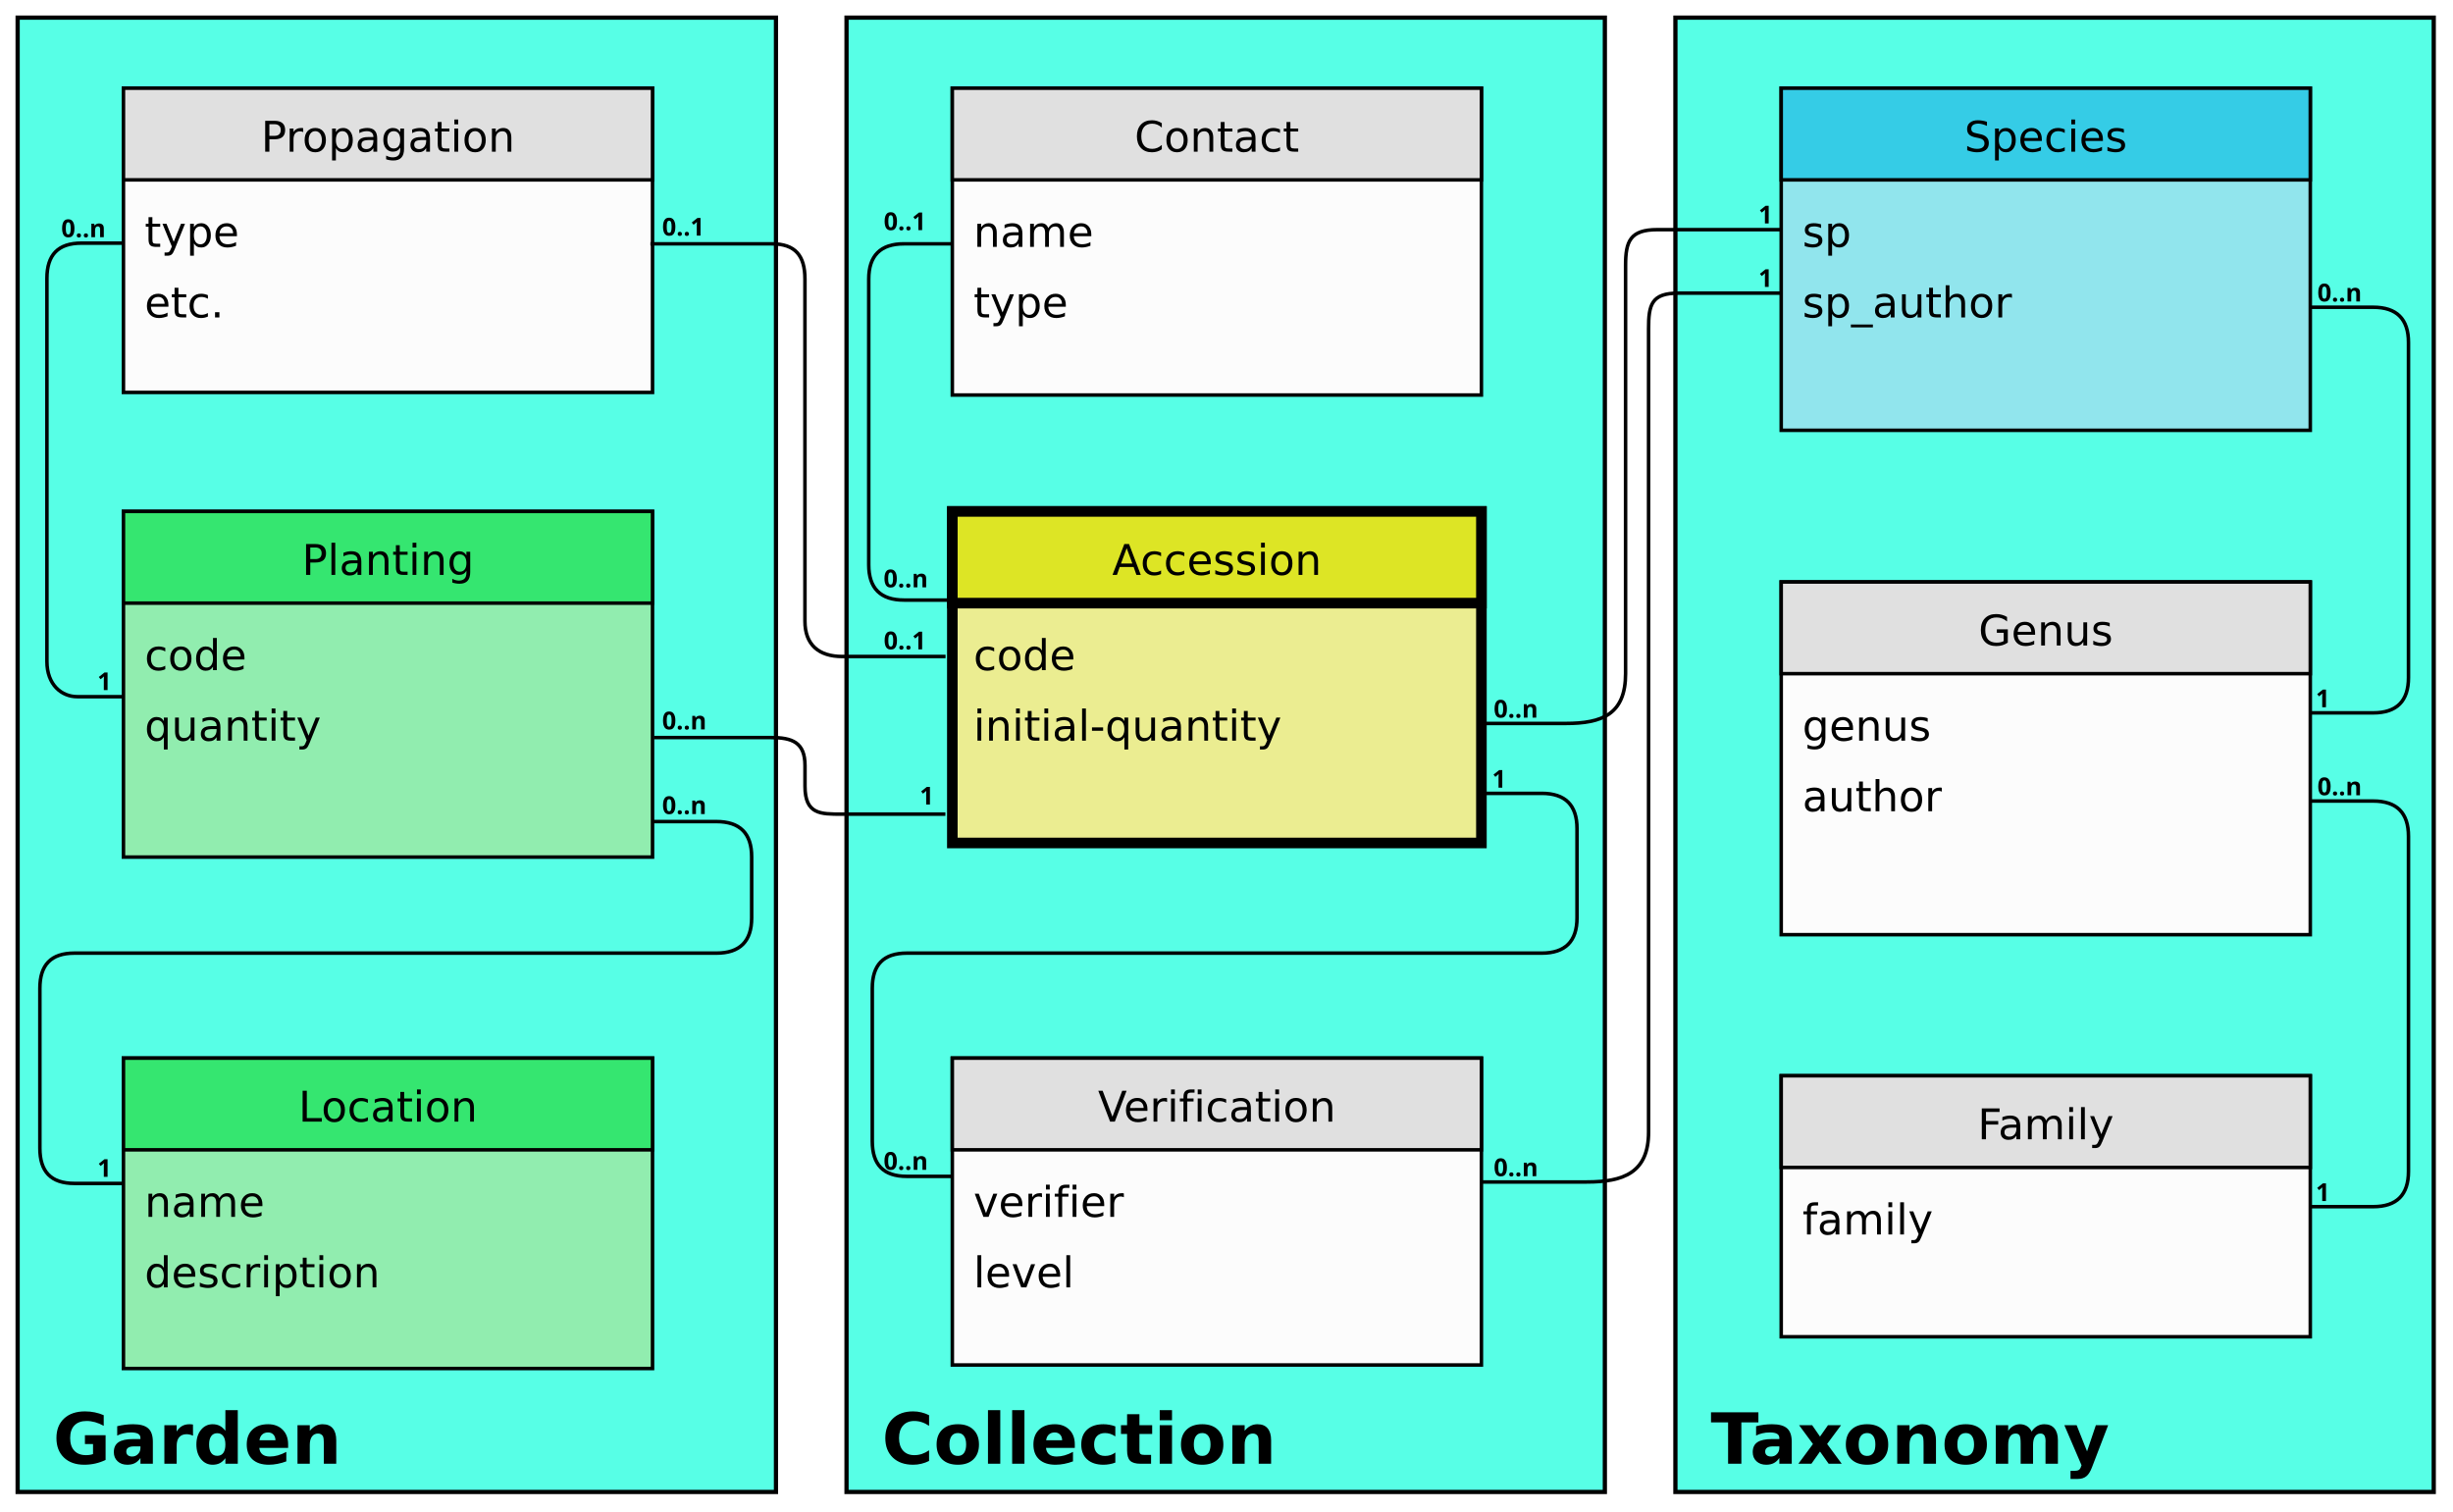
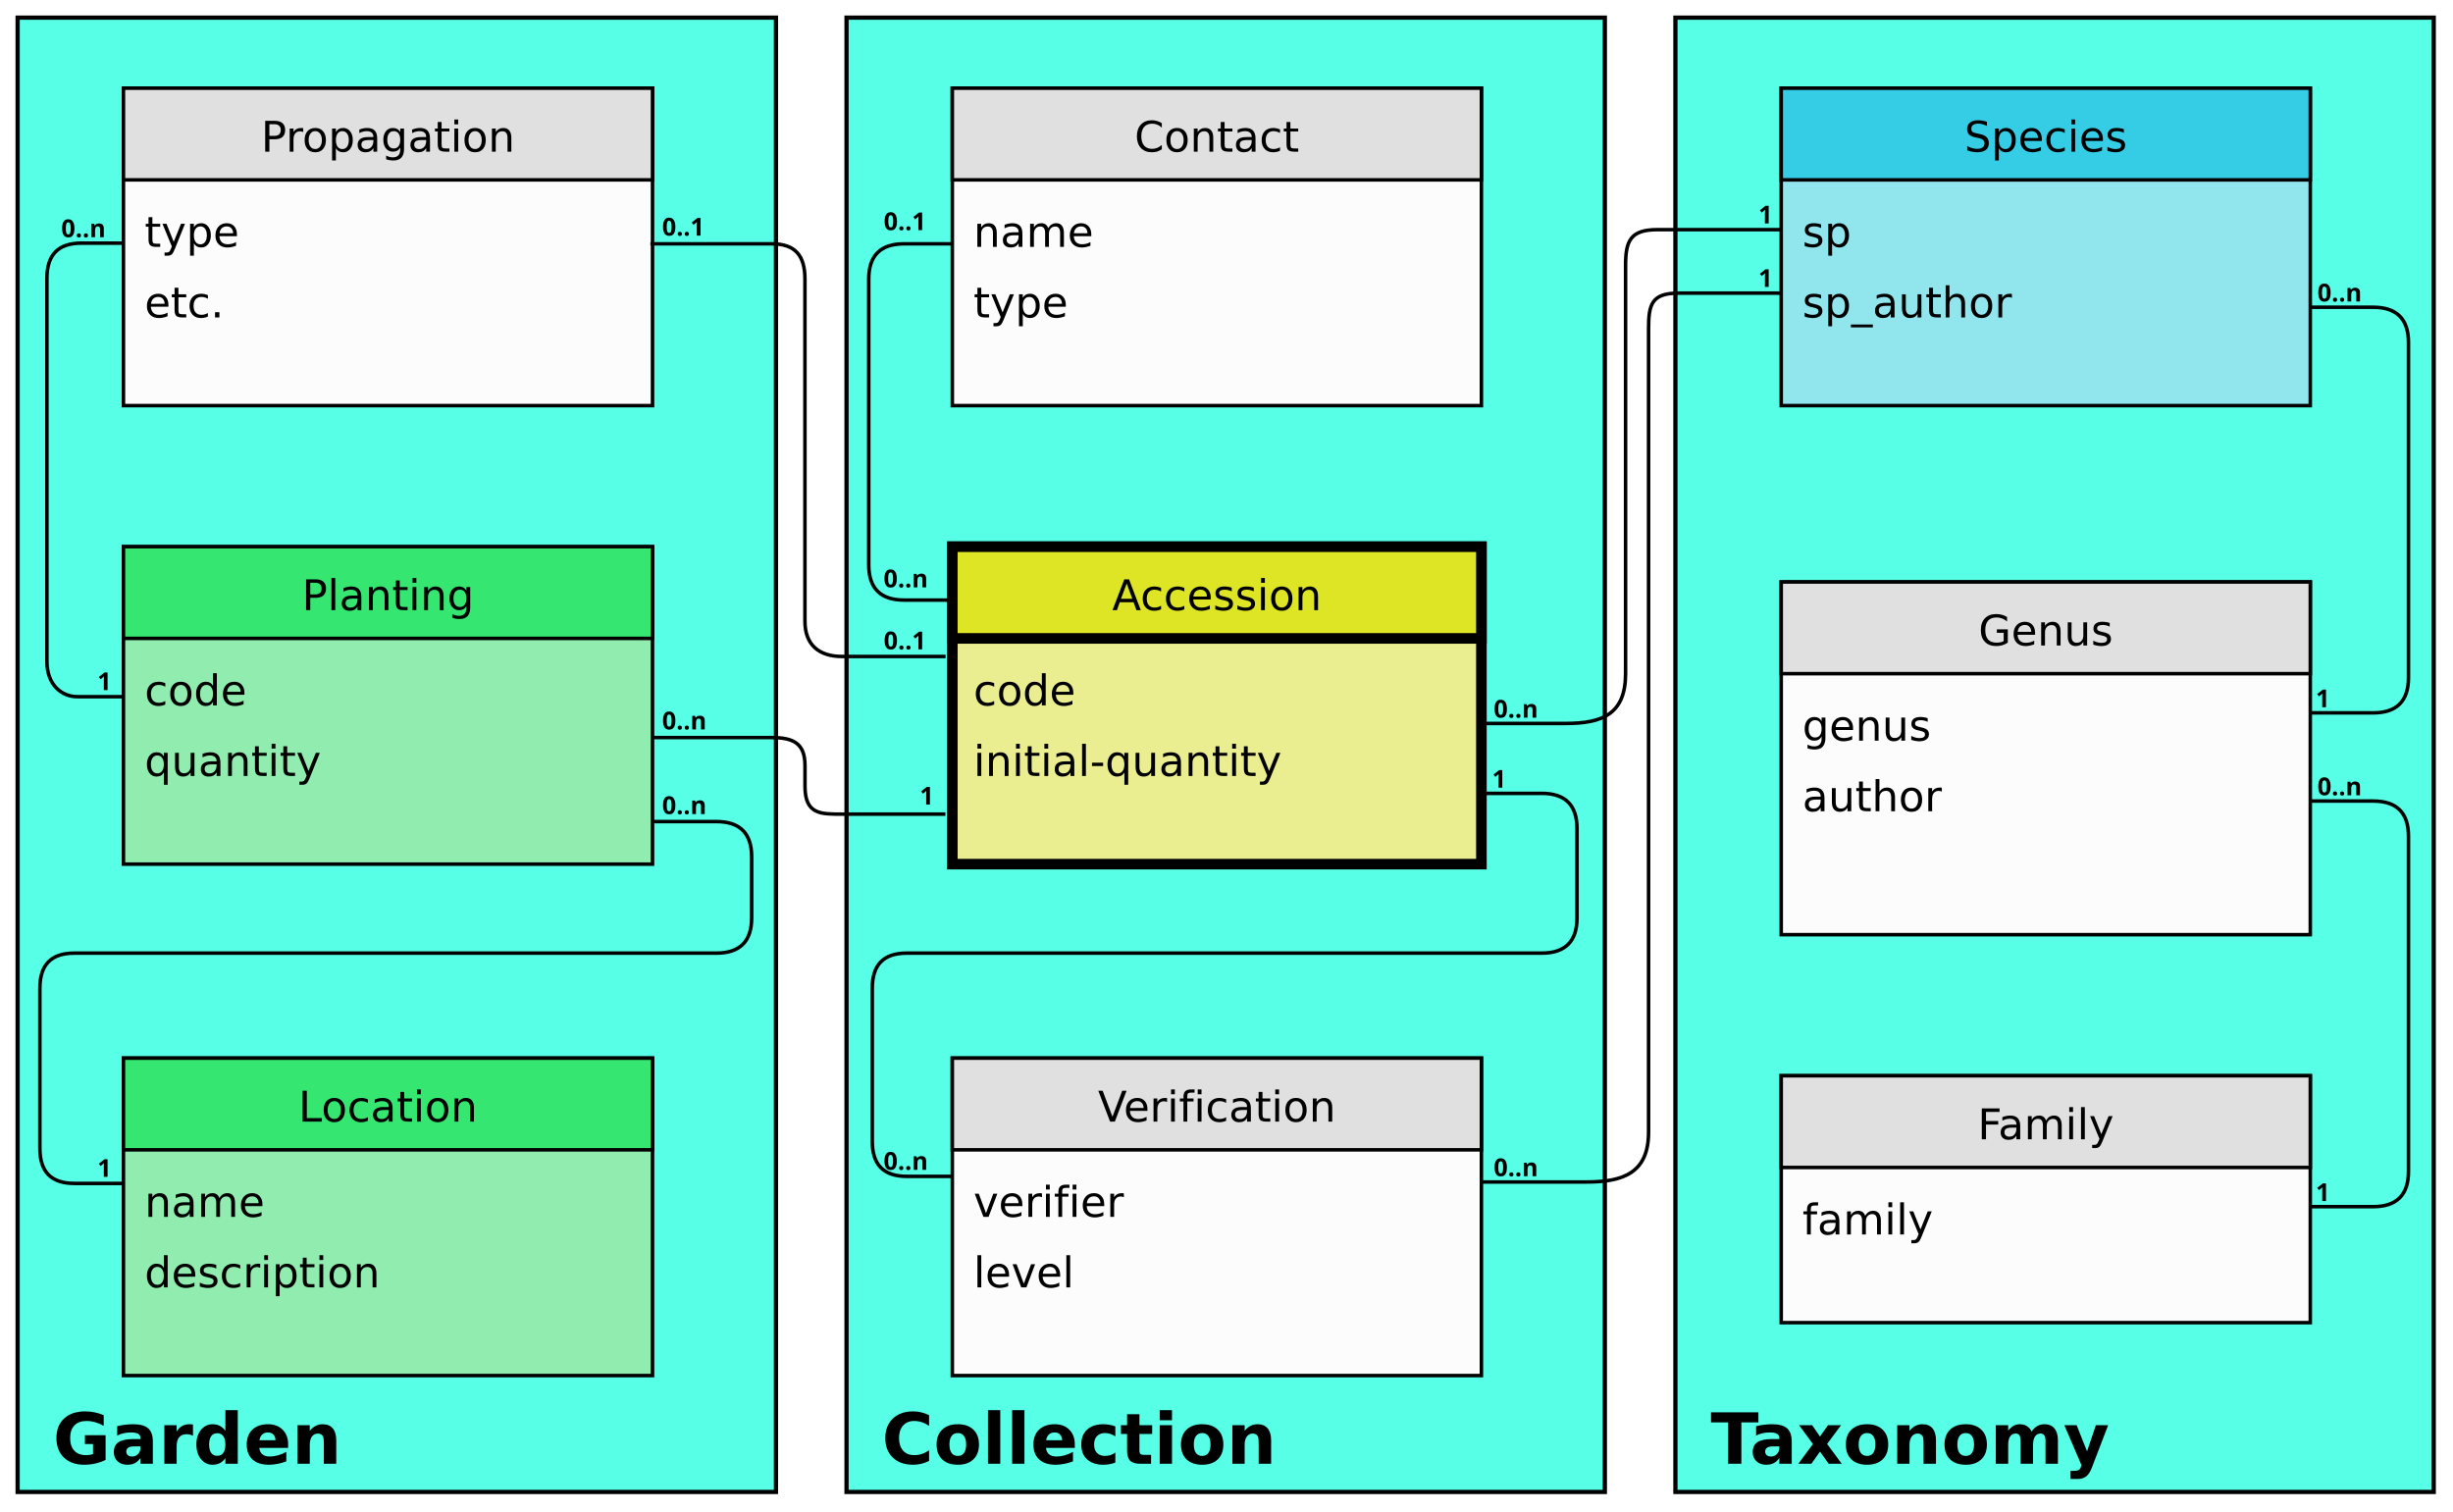
<svg xmlns="http://www.w3.org/2000/svg" version="1.1" width="695.46" height="428.611" id="svg4298">
  <defs id="defs4300" />
  <g transform="translate(5,5)" id="garden-container">
    <path d="m 0,0 215,0 0,418 -215,0 z" id="rect-garden" style="color:#000000;fill:#57ffe6;fill-opacity:1;fill-rule:nonzero;stroke:#000000;stroke-width:1.2;stroke-opacity:1;visibility:visible;display:inline;overflow:visible;enable-background:accumulate" />
    <text x="10" y="410" id="text6429" style="font-size:20px;font-style:normal;font-weight:bold;line-height:125%;font-family:DejaVu Sans">Garden</text>
    <g transform="translate(30,20)" id="propagation-group">
-       <path d="m 0,0 150,0 0,86.261 -150,0 z" id="propagation-block" style="fill:#fcfcfc;fill-opacity:1;stroke:#000000" />
+       <path d="m 0,0 150,0 0,90 -150,0 z" id="propagation-block" style="fill:#fcfcfc;fill-opacity:1;stroke:#000000" />
      <path d="m 0,0 0,26 150,0 0,-26 z" id="propagation-title" style="fill:#e0e0e0;stroke:#000000;stroke-miterlimit:10" />
      <text x="75" y="18" id="text4376-5" style="font-size:12px;text-anchor:middle;fill:#000000;font-family:DejaVu Sans">Propagation</text>
      <text x="6" y="45" id="text4404-6" style="font-size:12px;text-align:start;text-anchor:start;fill:#000000;font-family:DejaVu Sans">type</text>
      <text x="6" y="65" id="text4404-6-0" style="font-size:12px;text-align:start;text-anchor:start;fill:#000000;font-family:DejaVu Sans">etc.</text>
    </g>
-     <g transform="translate(30,140)" id="planting-group">
-       <path d="M 0,0 150,0 150,98 0,98 z" id="planting-block" style="color:#000000;fill:#91edaf;fill-opacity:1;fill-rule:nonzero;stroke:#000000;stroke-width:1;stroke-linecap:butt;stroke-linejoin:miter;stroke-miterlimit:4;stroke-opacity:1;stroke-dasharray:none;stroke-dashoffset:0;marker:none;visibility:visible;display:inline;overflow:visible;enable-background:accumulate" />
+     <g transform="translate(30,150)" id="planting-group">
+       <path d="m 0,0 150,0 0,90 -150,0 z" id="planting-block" style="color:#000000;fill:#91edaf;fill-opacity:1;fill-rule:nonzero;stroke:#000000;stroke-width:1;stroke-linecap:butt;stroke-linejoin:miter;stroke-miterlimit:4;stroke-opacity:1;stroke-dasharray:none;stroke-dashoffset:0;marker:none;visibility:visible;display:inline;overflow:visible;enable-background:accumulate" />
      <path d="m 0,0 0,26 150,0 0,-26 z" id="planting-title" style="color:#000000;fill:#35e670;fill-opacity:1;fill-rule:nonzero;stroke:#000000;stroke-width:1;stroke-linecap:butt;stroke-linejoin:miter;stroke-miterlimit:10;stroke-opacity:1;stroke-dasharray:none;stroke-dashoffset:0;marker:none;visibility:visible;display:inline;overflow:visible;enable-background:accumulate" />
      <text x="75" y="18" id="text4492" style="font-size:12px;text-anchor:middle;fill:#000000;font-family:DejaVu Sans">Planting</text>
      <text x="6" y="45" id="text3417" style="font-size:12px;text-align:start;text-anchor:start;fill:#000000;font-family:DejaVu Sans">code</text>
      <text x="6" y="65" id="text3419" style="font-size:12px;text-align:start;text-anchor:start;fill:#000000;font-family:DejaVu Sans">quantity</text>
    </g>
    <g transform="translate(30,295)" id="location-group">
-       <path d="M 0,0 150,0 150,88 0,88 z" id="location-block" style="color:#000000;fill:#91edaf;fill-opacity:1;fill-rule:nonzero;stroke:#000000;stroke-width:1;stroke-linecap:butt;stroke-linejoin:miter;stroke-miterlimit:4;stroke-opacity:1;stroke-dasharray:none;stroke-dashoffset:0;marker:none;visibility:visible;display:inline;overflow:visible;enable-background:accumulate" />
+       <path d="m 0,0 150,0 0,90 -150,0 z" id="location-block" style="color:#000000;fill:#91edaf;fill-opacity:1;fill-rule:nonzero;stroke:#000000;stroke-width:1;stroke-linecap:butt;stroke-linejoin:miter;stroke-miterlimit:4;stroke-opacity:1;stroke-dasharray:none;stroke-dashoffset:0;marker:none;visibility:visible;display:inline;overflow:visible;enable-background:accumulate" />
      <path d="m 0,0 0,26 150,0 0,-26 z" id="location-title" style="color:#000000;fill:#35e670;fill-opacity:1;fill-rule:nonzero;stroke:#000000;stroke-width:1;stroke-linecap:butt;stroke-linejoin:miter;stroke-miterlimit:10;stroke-opacity:1;stroke-dasharray:none;stroke-dashoffset:0;marker:none;visibility:visible;display:inline;overflow:visible;enable-background:accumulate" />
      <text x="75" y="18" id="text4558" style="font-size:12px;text-anchor:middle;fill:#000000;font-family:DejaVu Sans">Location</text>
      <text x="6" y="45" id="text4586-8" style="font-size:12px;text-align:start;text-anchor:start;fill:#000000;font-family:DejaVu Sans">name</text>
      <text x="6" y="65" id="text3426" style="font-size:12px;text-align:start;text-anchor:start;fill:#000000;font-family:DejaVu Sans">description</text>
    </g>
  </g>
  <g transform="translate(240,5)" id="collection-container">
    <path d="m 0,0 215,0 0,418 -215,0 z" id="rect-collection" style="color:#000000;fill:#57ffe6;fill-opacity:1;fill-rule:nonzero;stroke:#000000;stroke-width:1.2;stroke-opacity:1;visibility:visible;display:inline;overflow:visible;enable-background:accumulate" />
    <text x="10" y="410" id="text3799" style="font-size:20px;font-style:normal;font-weight:bold;line-height:125%;font-family:DejaVu Sans">Collection</text>
    <g transform="translate(30,20)" id="contact-group">
-       <path d="M 0,0 150,0 150,87 0,87 z" id="contact-block" style="fill:#fcfcfc;fill-opacity:1;stroke:#000000" />
+       <path d="m 0,0 150,0 0,90 -150,0 z" id="contact-block" style="fill:#fcfcfc;fill-opacity:1;stroke:#000000" />
      <path d="m 0,0 0,26 150,0 0,-26 z" id="path3432" style="fill:#e0e0e0;stroke:#000000;stroke-miterlimit:10" />
      <text x="75" y="18" id="text3434" style="font-size:12px;text-anchor:middle;fill:#000000;font-family:DejaVu Sans">Contact</text>
      <text x="6" y="45" id="text3438" style="font-size:12px;text-align:start;text-anchor:start;fill:#000000;font-family:DejaVu Sans">name</text>
      <text x="6" y="65" id="text3436" style="font-size:12px;text-align:start;text-anchor:start;fill:#000000;font-family:DejaVu Sans">type</text>
    </g>
-     <g transform="translate(30,140)" id="accession-group">
-       <path d="M 0,0 150,0 150,94 0,94 z" id="accession-block" style="color:#000000;fill:#ebed91;fill-opacity:1;fill-rule:nonzero;stroke:#000000;stroke-width:3;stroke-linecap:butt;stroke-linejoin:miter;stroke-miterlimit:4;stroke-opacity:1;stroke-dashoffset:0;marker:none;visibility:visible;display:inline;overflow:visible;enable-background:accumulate" />
+     <g transform="translate(30,150)" id="accession-group">
+       <path d="m 0,0 150,0 0,90 -150,0 z" id="accession-block" style="color:#000000;fill:#ebed91;fill-opacity:1;fill-rule:nonzero;stroke:#000000;stroke-width:3;stroke-linecap:butt;stroke-linejoin:miter;stroke-miterlimit:4;stroke-opacity:1;stroke-dashoffset:0;marker:none;visibility:visible;display:inline;overflow:visible;enable-background:accumulate" />
      <path d="m 0,0 0,26 150,0 0,-26 z" id="accession-title" style="color:#000000;fill:#dde525;fill-opacity:1;fill-rule:nonzero;stroke:#000000;stroke-width:3;stroke-linecap:butt;stroke-linejoin:miter;stroke-miterlimit:10;stroke-opacity:1;stroke-dasharray:none;stroke-dashoffset:0;marker:none;visibility:visible;display:inline;overflow:visible;enable-background:accumulate" />
      <text x="75" y="18" id="text3443" style="font-size:12px;text-anchor:middle;fill:#000000;font-family:DejaVu Sans">Accession</text>
      <text x="6" y="45" id="text3445" style="font-size:12px;text-align:start;text-anchor:start;fill:#000000;font-family:DejaVu Sans">code</text>
      <text x="6" y="65" id="text3447" style="font-size:12px;text-align:start;text-anchor:start;fill:#000000;font-family:DejaVu Sans">initial-quantity</text>
    </g>
    <g transform="translate(30,295)" id="verification-group">
-       <path d="M 0,0 150,0 150,87 0,87 z" id="path3450" style="fill:#fcfcfc;fill-opacity:1;stroke:#000000" />
+       <path d="m 0,0 150,0 0,90 -150,0 z" id="path3450" style="fill:#fcfcfc;fill-opacity:1;stroke:#000000" />
      <path d="m 0,0 0,26 150,0 0,-26 z" id="path3452" style="fill:#e0e0e0;stroke:#000000;stroke-miterlimit:10" />
      <text x="75" y="18" id="text3454" style="font-size:12px;text-anchor:middle;fill:#000000;font-family:DejaVu Sans">Verification</text>
      <text x="6" y="45" id="text3456" style="font-size:12px;text-align:start;text-anchor:start;fill:#000000;font-family:DejaVu Sans">verifier</text>
      <text x="6" y="65" id="text3458" style="font-size:12px;text-align:start;text-anchor:start;fill:#000000;font-family:DejaVu Sans">level</text>
    </g>
  </g>
  <g transform="translate(475,5)" id="taxonomy-container">
    <path d="m 0,0 215,0 0,418 -215,0 z" id="rect-taxonomy" style="color:#000000;fill:#57ffe6;fill-opacity:1;fill-rule:nonzero;stroke:#000000;stroke-width:1.2;stroke-opacity:1;visibility:visible;display:inline;overflow:visible;enable-background:accumulate" />
    <text x="10" y="410" id="text3821" style="font-size:20px;font-style:normal;font-weight:bold;line-height:125%;font-family:DejaVu Sans">Taxonomy</text>
    <g transform="translate(30,20)" id="species-group">
-       <path d="M 0,0 150,0 150,97 0,97 z" id="species-block" style="fill:#91e5ed;fill-opacity:1;stroke:#000000;stroke-width:1;stroke-opacity:1" />
+       <path d="m 0,0 150,0 0,90 -150,0 z" id="species-block" style="fill:#91e5ed;fill-opacity:1;stroke:#000000;stroke-width:1;stroke-opacity:1" />
      <path d="m 0,0 0,26 150,0 0,-26 z" id="species-title" style="color:#000000;fill:#35cce6;fill-opacity:1;fill-rule:nonzero;stroke:#000000;stroke-width:1;stroke-linecap:butt;stroke-linejoin:miter;stroke-miterlimit:10;stroke-opacity:1;stroke-dasharray:none;stroke-dashoffset:0;marker:none;visibility:visible;display:inline;overflow:visible;enable-background:accumulate" />
      <text x="75" y="18" id="text3826" style="font-size:12px;text-anchor:middle;fill:#000000;font-family:DejaVu Sans">Species</text>
      <text x="6" y="45" id="text3828" style="font-size:12px;text-align:start;fill:#000000;font-family:DejaVu Sans">sp</text>
      <text x="6" y="65" id="text3830" style="font-size:12px;text-align:start;fill:#000000;font-family:DejaVu Sans">sp_author</text>
    </g>
    <g transform="translate(30,160)" id="genus-group">
      <path d="m 0,0 150,0 0,100 -150,0 z" id="genus-block" style="fill:#fcfcfc;fill-opacity:1;stroke:#000000" />
      <path d="m 0,0 0,26 150,0 0,-26 z" id="genus-title" style="fill:#e0e0e0;stroke:#000000;stroke-miterlimit:10" />
      <text x="75" y="18" id="text3835" style="font-size:12px;text-anchor:middle;fill:#000000;font-family:DejaVu Sans">Genus</text>
      <text x="6" y="45" id="text3837" style="font-size:12px;text-align:start;fill:#000000;font-family:DejaVu Sans">genus</text>
      <text x="6" y="65" id="text3839" style="font-size:12px;text-align:start;fill:#000000;font-family:DejaVu Sans">author</text>
    </g>
    <g transform="translate(30,300)" id="family-group">
-       <path d="M 0,0 150,0 150,74 0,74 z" id="family-block" style="fill:#fcfcfc;fill-opacity:1;stroke:#000000" />
+       <path d="m 0,0 150,0 0,70 -150,0 z" id="family-block" style="fill:#fcfcfc;fill-opacity:1;stroke:#000000" />
      <path d="m 0,0 0,26 150,0 0,-26 z" id="family-title" style="fill:#e0e0e0;fill-opacity:1;stroke:#000000;stroke-width:1;stroke-opacity:1" />
      <text x="75" y="18" id="text3844" style="font-size:12px;text-anchor:middle;fill:#000000;font-family:DejaVu Sans">Family</text>
      <text x="6" y="45" id="text3846" style="font-size:12px;text-align:start;fill:#000000;font-family:DejaVu Sans">family</text>
    </g>
  </g>
  <path d="m 419.991,335.111 29.875,0 c 10.355,0 17.527,-2.564 17.527,-14.14 l 0,-227.72 c 0,-6.863 0.782,-10.14 8.473,-10.14 l 28.822,0" id="path4428-9" style="fill:none;stroke:#000000;stroke-miterlimit:10" />
  <path d="m 184.4,69.129 34.405,0 c 6.667,0 9.408,3.333 9.408,10 l 0,97 c 0,6.667 3.925,10 10.592,10 l 29.273,0" id="path3663-3-7" style="fill:none;stroke:#000000;stroke-miterlimit:10" />
  <path d="m 419.866,205.111 24,0 c 10.355,0 17.009,-2.564 17.009,-14.14 l 0,-115.72 c 0,-6.863 1.3,-10.14 8.991,-10.14 l 34.822,0" id="path4428" style="fill:none;stroke:#000000;stroke-miterlimit:10" />
  <path d="m 185.366,209.111 c 0,0 27.165,0 33.215,0 6.049,0 9.646,1.356 9.646,7.933 l 0,5.847 c 0,8.019 4.402,7.93 10.444,7.93 6.042,0 29.358,0 29.358,0" id="path4544" style="color:#000000;fill:none;stroke:#000000;stroke-width:1;stroke-linecap:butt;stroke-linejoin:miter;stroke-miterlimit:10;stroke-opacity:1;stroke-dasharray:none;stroke-dashoffset:0;marker:none;visibility:visible;display:inline;overflow:visible;enable-background:accumulate" />
  <path d="m 654.837,227.111 18,0 c 6.667,0 10,3.333 10,10 l 0,95 c 0,6.667 -3.333,10 -10,10 l -18,0" id="path4722" style="fill:none;stroke:#000000;stroke-miterlimit:10" />
  <path d="m 269.052,170.129 -12.75,0 c -6.667,0 -10,-3.333 -10,-10 l 0,-81 c 0,-6.667 3.333,-10 10,-10 l 13.634,0" id="path3663-3" style="fill:none;stroke:#000000;stroke-miterlimit:10" />
  <path d="m 185.106,232.931 18,0 c 6.667,0 10,3.333 10,10 l 0,17.3 c 0,6.667 -3.333,10 -10,10 l -182,0 c -6.667,0 -9.803,3.333 -9.803,10 l 0,45.29 c 0,6.667 3.136,10 9.803,10 l 14,0" id="path4600" style="color:#000000;fill:none;stroke:#000000;stroke-width:1;stroke-linecap:butt;stroke-linejoin:miter;stroke-miterlimit:10;stroke-opacity:1;stroke-dasharray:none;stroke-dashoffset:0;marker:none;visibility:visible;display:inline;overflow:visible;enable-background:accumulate" />
  <path d="m 35.194,68.931 -12.087,0 c -6.667,0 -9.803,3.333 -9.803,10 l 0,108.59 c 0,6.667 4.196,10 8.591,10 8.108,0 13.181,0 13.181,0" id="path4600-8" style="color:#000000;fill:none;stroke:#000000;stroke-width:1;stroke-linecap:butt;stroke-linejoin:miter;stroke-miterlimit:10;stroke-opacity:1;stroke-dasharray:none;stroke-dashoffset:0;marker:none;visibility:visible;display:inline;overflow:visible;enable-background:accumulate" />
  <text x="187.725" y="230.8" id="text4012" xml:space="preserve" style="font-size:40px;font-style:normal;font-weight:bold;line-height:125%;letter-spacing:0px;word-spacing:0px;fill:#000000;fill-opacity:1;stroke:none;font-family:Sans;-inkscape-font-specification:Sans Bold">
    <tspan x="187.725" y="230.8" id="tspan4014" style="font-size:7px;font-weight:bold;-inkscape-font-specification:Sans Bold">0..n</tspan>
  </text>
  <text x="187.725" y="206.8" id="text4012-3" xml:space="preserve" style="font-size:40px;font-style:normal;font-weight:bold;line-height:125%;letter-spacing:0px;word-spacing:0px;fill:#000000;fill-opacity:1;stroke:none;font-family:Sans;-inkscape-font-specification:Sans Bold">
    <tspan x="187.725" y="206.8" id="tspan4014-6" style="font-size:7px;font-weight:bold;-inkscape-font-specification:Sans Bold">0..n</tspan>
  </text>
  <text x="17.359" y="67.245" id="text4012-3-7" xml:space="preserve" style="font-size:40px;font-style:normal;font-weight:bold;line-height:125%;letter-spacing:0px;word-spacing:0px;fill:#000000;fill-opacity:1;stroke:none;font-family:Sans;-inkscape-font-specification:Sans Bold">
    <tspan x="17.359" y="67.245" id="tspan4014-6-5" style="font-size:7px;font-weight:bold;-inkscape-font-specification:Sans Bold">0..n</tspan>
  </text>
  <text x="27.607" y="195.661" id="text4012-3-3" xml:space="preserve" style="font-size:40px;font-style:normal;font-weight:bold;line-height:125%;letter-spacing:0px;word-spacing:0px;fill:#000000;fill-opacity:1;stroke:none;font-family:Sans;-inkscape-font-specification:Sans Bold">
    <tspan x="27.607" y="195.661" id="tspan4014-6-56" style="font-size:7px;font-weight:bold;-inkscape-font-specification:Sans Bold">1</tspan>
  </text>
  <text x="27.607" y="333.661" id="text4012-3-3-2" xml:space="preserve" style="font-size:40px;font-style:normal;font-weight:bold;line-height:125%;letter-spacing:0px;word-spacing:0px;fill:#000000;fill-opacity:1;stroke:none;font-family:Sans;-inkscape-font-specification:Sans Bold">
    <tspan x="27.607" y="333.661" id="tspan4014-6-56-9" style="font-size:7px;font-weight:bold;-inkscape-font-specification:Sans Bold">1</tspan>
  </text>
  <text x="187.725" y="66.8" id="text4012-1" xml:space="preserve" style="font-size:40px;font-style:normal;font-weight:bold;line-height:125%;letter-spacing:0px;word-spacing:0px;fill:#000000;fill-opacity:1;stroke:none;font-family:Sans;-inkscape-font-specification:Sans Bold">
    <tspan x="187.725" y="66.8" id="tspan4014-2" style="font-size:7px;font-weight:bold;-inkscape-font-specification:Sans Bold">0..1</tspan>
  </text>
  <text x="250.556" y="184.098" id="text4012-1-7" xml:space="preserve" style="font-size:40px;font-style:normal;font-weight:bold;line-height:125%;letter-spacing:0px;word-spacing:0px;fill:#000000;fill-opacity:1;stroke:none;font-family:Sans;-inkscape-font-specification:Sans Bold">
    <tspan x="250.556" y="184.098" id="tspan4014-2-0" style="font-size:7px;font-weight:bold;-inkscape-font-specification:Sans Bold">0..1</tspan>
  </text>
  <text x="260.756" y="228.098" id="text4012-1-7-6" xml:space="preserve" style="font-size:40px;font-style:normal;font-weight:bold;line-height:125%;letter-spacing:0px;word-spacing:0px;fill:#000000;fill-opacity:1;stroke:none;font-family:Sans;-inkscape-font-specification:Sans Bold">
    <tspan x="260.756" y="228.098" id="tspan4014-2-0-0" style="font-size:7px;font-weight:bold;-inkscape-font-specification:Sans Bold">1</tspan>
  </text>
  <text x="250.556" y="65.245" id="text4012-3-7-6" xml:space="preserve" style="font-size:40px;font-style:normal;font-weight:bold;line-height:125%;letter-spacing:0px;word-spacing:0px;fill:#000000;fill-opacity:1;stroke:none;font-family:Sans;-inkscape-font-specification:Sans Bold">
    <tspan x="250.556" y="65.245" id="tspan4014-6-5-2" style="font-size:7px;font-weight:bold;-inkscape-font-specification:Sans Bold">0..1</tspan>
  </text>
  <text x="250.508" y="166.522" id="text4012-3-7-61" xml:space="preserve" style="font-size:40px;font-style:normal;font-weight:bold;line-height:125%;letter-spacing:0px;word-spacing:0px;fill:#000000;fill-opacity:1;stroke:none;font-family:Sans;-inkscape-font-specification:Sans Bold">
    <tspan x="250.508" y="166.522" id="tspan4014-6-5-8" style="font-size:7px;font-weight:bold;-inkscape-font-specification:Sans Bold">0..n</tspan>
  </text>
  <text x="423.483" y="203.466" id="text4012-3-7-61-7" xml:space="preserve" style="font-size:40px;font-style:normal;font-weight:bold;line-height:125%;letter-spacing:0px;word-spacing:0px;fill:#000000;fill-opacity:1;stroke:none;font-family:Sans;-inkscape-font-specification:Sans Bold">
    <tspan x="423.483" y="203.466" id="tspan4014-6-5-8-9" style="font-size:7px;font-weight:bold;-inkscape-font-specification:Sans Bold">0..n</tspan>
  </text>
  <text x="498.556" y="63.344" id="text4012-1-7-6-2" xml:space="preserve" style="font-size:40px;font-style:normal;font-weight:bold;line-height:125%;letter-spacing:0px;word-spacing:0px;fill:#000000;fill-opacity:1;stroke:none;font-family:Sans;-inkscape-font-specification:Sans Bold">
    <tspan x="498.556" y="63.344" id="tspan4014-2-0-0-0" style="font-size:7px;font-weight:bold;-inkscape-font-specification:Sans Bold">1</tspan>
  </text>
  <text x="656.556" y="340.505" id="text4012-1-7-6-2-2-7" xml:space="preserve" style="font-size:40px;font-style:normal;font-weight:bold;line-height:125%;letter-spacing:0px;word-spacing:0px;fill:#000000;fill-opacity:1;stroke:none;font-family:Sans;-inkscape-font-specification:Sans Bold">
    <tspan x="656.556" y="340.505" id="tspan4014-2-0-0-0-3-5" style="font-size:7px;font-weight:bold;-inkscape-font-specification:Sans Bold">1</tspan>
  </text>
  <text x="657.011" y="225.466" id="text4012-3-7-61-7-9" xml:space="preserve" style="font-size:40px;font-style:normal;font-weight:bold;line-height:125%;letter-spacing:0px;word-spacing:0px;fill:#000000;fill-opacity:1;stroke:none;font-family:Sans;-inkscape-font-specification:Sans Bold">
    <tspan x="657.011" y="225.466" id="tspan4014-6-5-8-9-2" style="font-size:7px;font-weight:bold;-inkscape-font-specification:Sans Bold">0..n</tspan>
  </text>
  <text x="423.028" y="223.33" id="text4012-3-7-7" xml:space="preserve" style="font-size:40px;font-style:normal;font-weight:bold;line-height:125%;letter-spacing:0px;word-spacing:0px;fill:#000000;fill-opacity:1;stroke:none;font-family:Sans;-inkscape-font-specification:Sans Bold">
    <tspan x="423.028" y="223.33" id="tspan4014-6-5-6" style="font-size:7px;font-weight:bold;-inkscape-font-specification:Sans Bold">1</tspan>
  </text>
  <text x="250.508" y="331.661" id="text4012-3-3-5" xml:space="preserve" style="font-size:40px;font-style:normal;font-weight:bold;line-height:125%;letter-spacing:0px;word-spacing:0px;fill:#000000;fill-opacity:1;stroke:none;font-family:Sans;-inkscape-font-specification:Sans Bold">
    <tspan x="250.508" y="331.661" id="tspan4014-6-56-6" style="font-size:7px;font-weight:bold;-inkscape-font-specification:Sans Bold">0..n</tspan>
  </text>
  <text x="423.483" y="333.466" id="text4012-3-7-61-7-3" xml:space="preserve" style="font-size:40px;font-style:normal;font-weight:bold;line-height:125%;letter-spacing:0px;word-spacing:0px;fill:#000000;fill-opacity:1;stroke:none;font-family:Sans;-inkscape-font-specification:Sans Bold">
    <tspan x="423.483" y="333.466" id="tspan4014-6-5-8-9-7" style="font-size:7px;font-weight:bold;-inkscape-font-specification:Sans Bold">0..n</tspan>
  </text>
  <text x="498.556" y="81.344" id="text4012-1-7-6-2-4" xml:space="preserve" style="font-size:40px;font-style:normal;font-weight:bold;line-height:125%;letter-spacing:0px;word-spacing:0px;fill:#000000;fill-opacity:1;stroke:none;font-family:Sans;-inkscape-font-specification:Sans Bold">
    <tspan x="498.556" y="81.344" id="tspan4014-2-0-0-0-5" style="font-size:7px;font-weight:bold;-inkscape-font-specification:Sans Bold">1</tspan>
  </text>
  <path d="m 419.106,224.931 18,0 c 6.667,0 10,3.333 10,10 l 0,25.3 c 0,6.667 -3.333,10 -10,10 l -180,0 c -6.667,0 -9.803,3.333 -9.803,10 l 0,43.29 c 0,6.667 3.136,10 9.803,10 l 12.786,0" id="path4600-6" style="color:#000000;fill:none;stroke:#000000;stroke-width:1;stroke-linecap:butt;stroke-linejoin:miter;stroke-miterlimit:10;stroke-opacity:1;stroke-dasharray:none;stroke-dashoffset:0;marker:none;visibility:visible;display:inline;overflow:visible;enable-background:accumulate" />
  <path d="m 654.837,87.111 18,0 c 6.667,0 10,3.333 10,10 l 0,95 c 0,6.667 -3.333,10 -10,10 l -18,0" id="path4722-6" style="fill:none;stroke:#000000;stroke-miterlimit:10" />
  <text x="656.556" y="200.505" id="text4012-1-7-6-2-2-7-2" xml:space="preserve" style="font-size:40px;font-style:normal;font-weight:bold;line-height:125%;letter-spacing:0px;word-spacing:0px;fill:#000000;fill-opacity:1;stroke:none;font-family:Sans;-inkscape-font-specification:Sans Bold">
    <tspan x="656.556" y="200.505" id="tspan4014-2-0-0-0-3-5-8" style="font-size:7px;font-weight:bold;-inkscape-font-specification:Sans Bold">1</tspan>
  </text>
  <text x="657.011" y="85.466" id="text4012-3-7-61-7-9-9" xml:space="preserve" style="font-size:40px;font-style:normal;font-weight:bold;line-height:125%;letter-spacing:0px;word-spacing:0px;fill:#000000;fill-opacity:1;stroke:none;font-family:Sans;-inkscape-font-specification:Sans Bold">
    <tspan x="657.011" y="85.466" id="tspan4014-6-5-8-9-2-6" style="font-size:7px;font-weight:bold;-inkscape-font-specification:Sans Bold">0..n</tspan>
  </text>
</svg>
